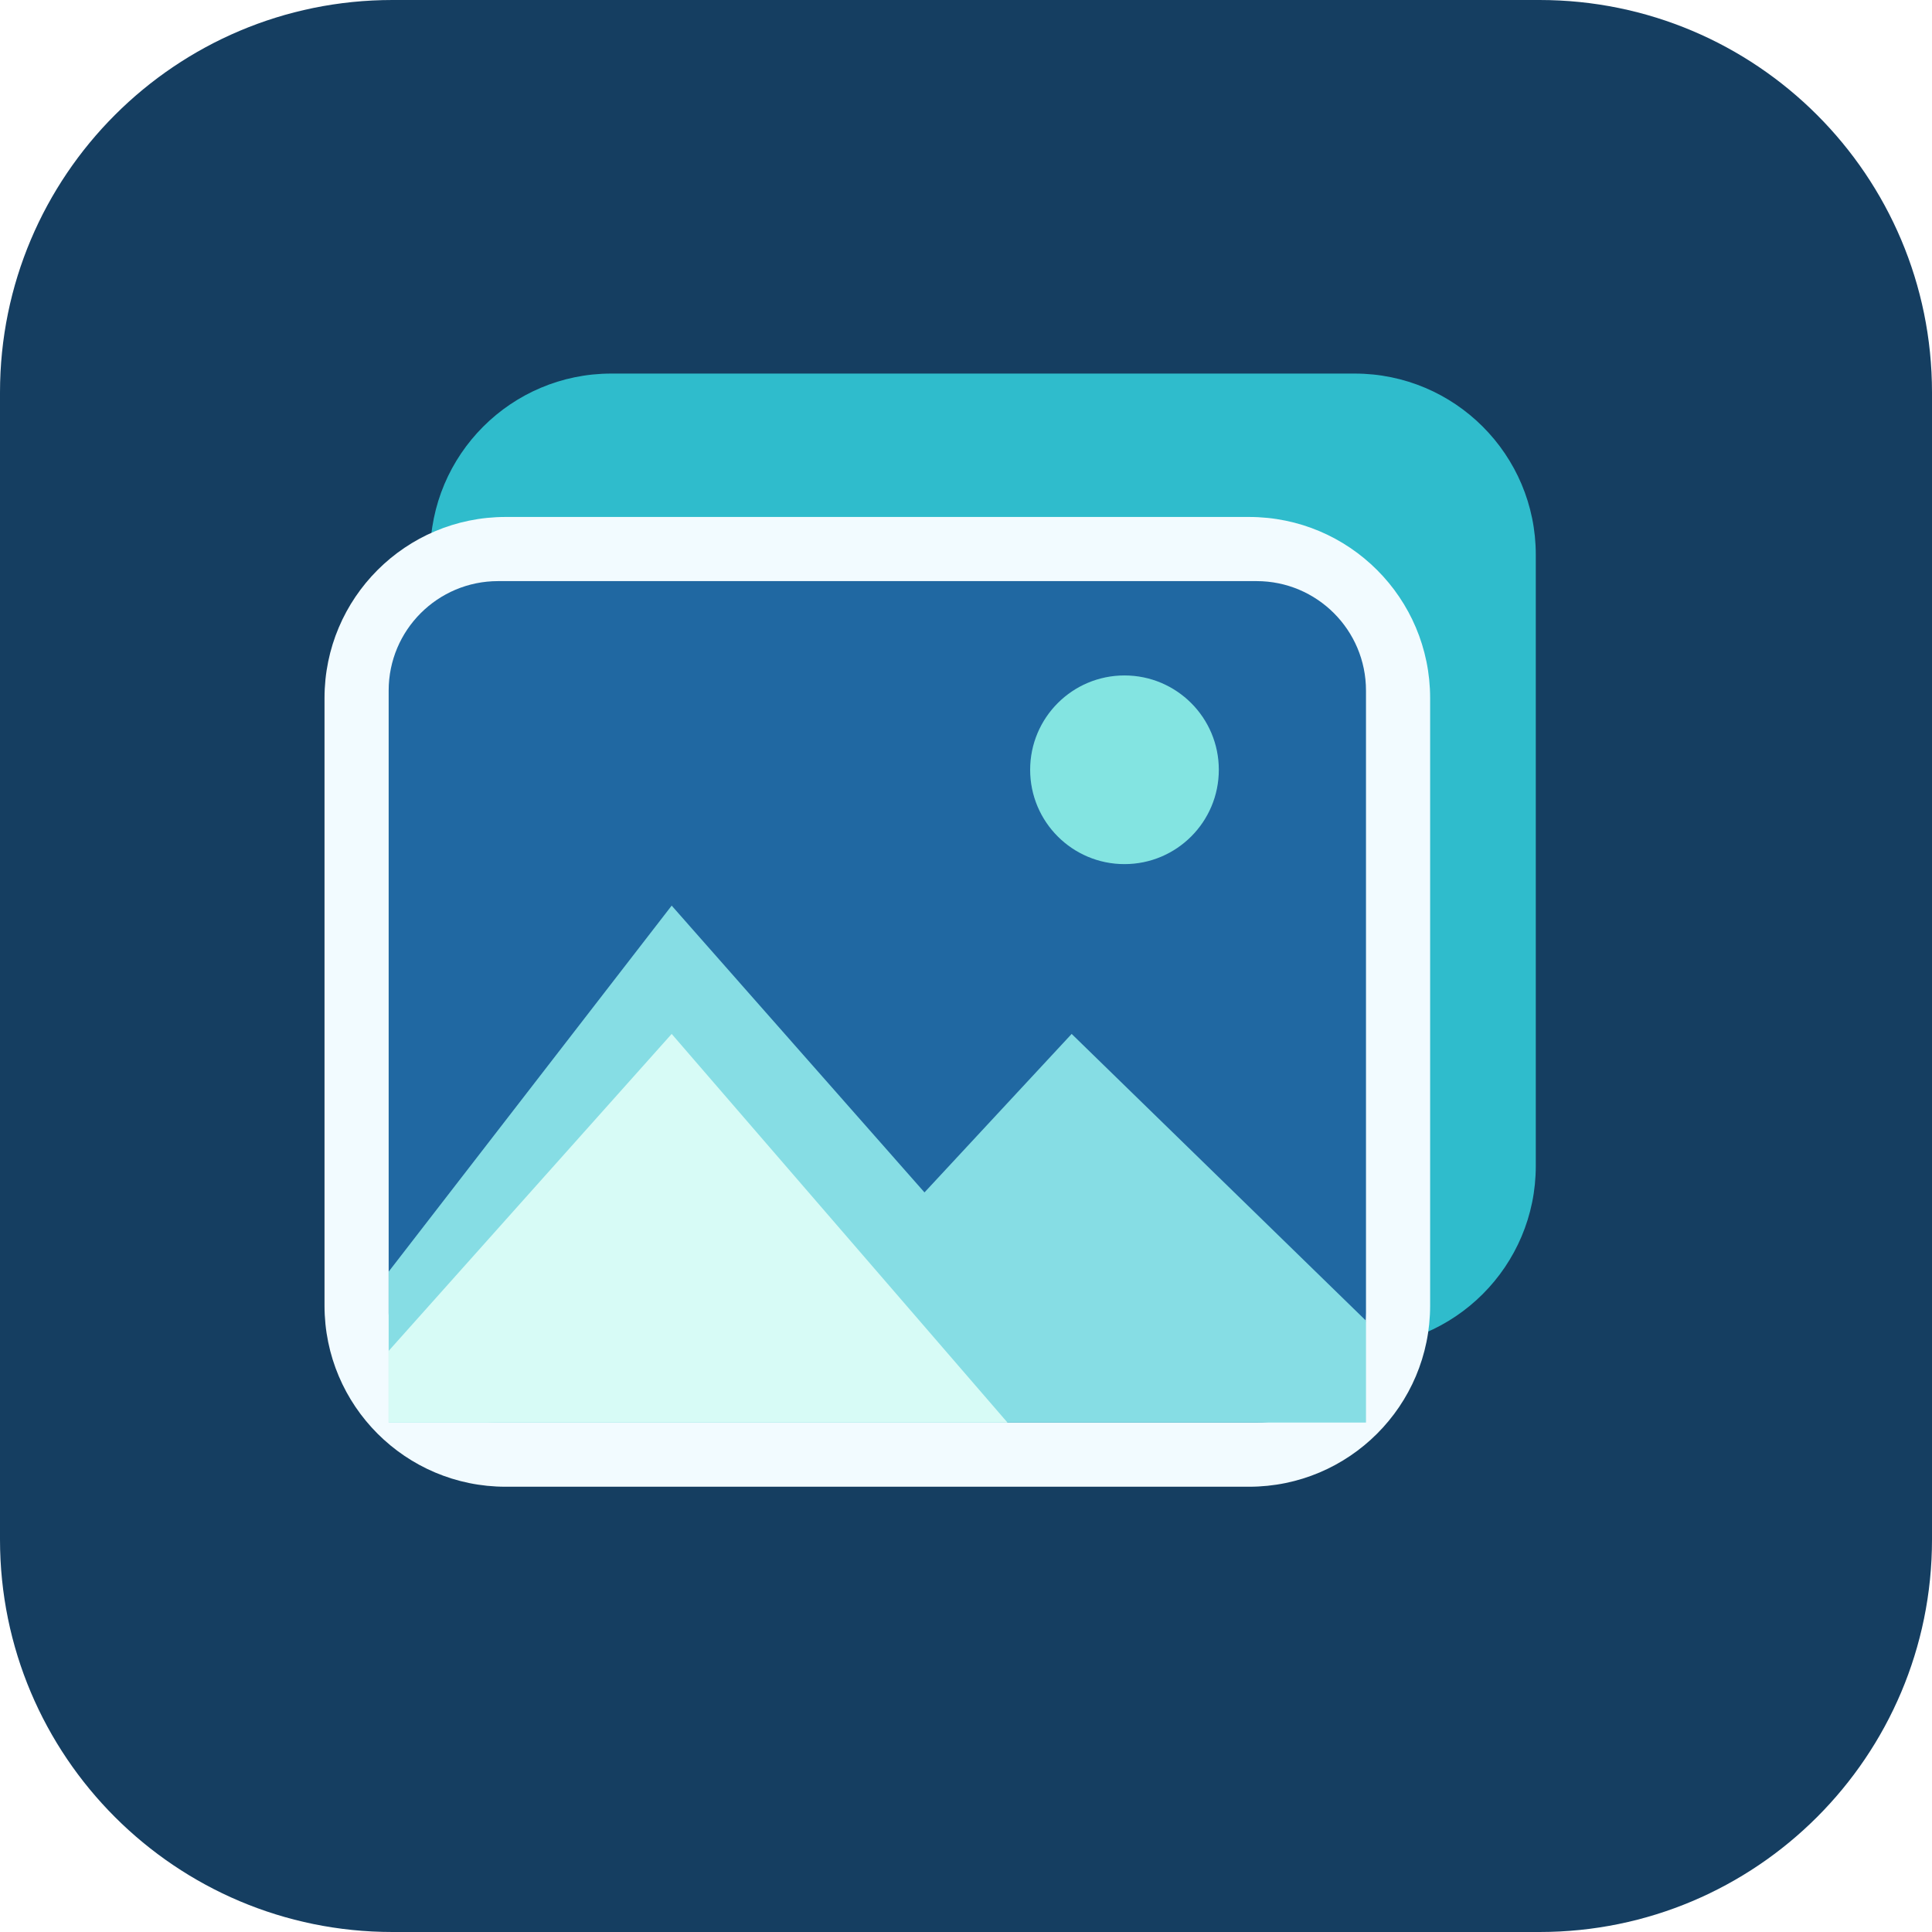
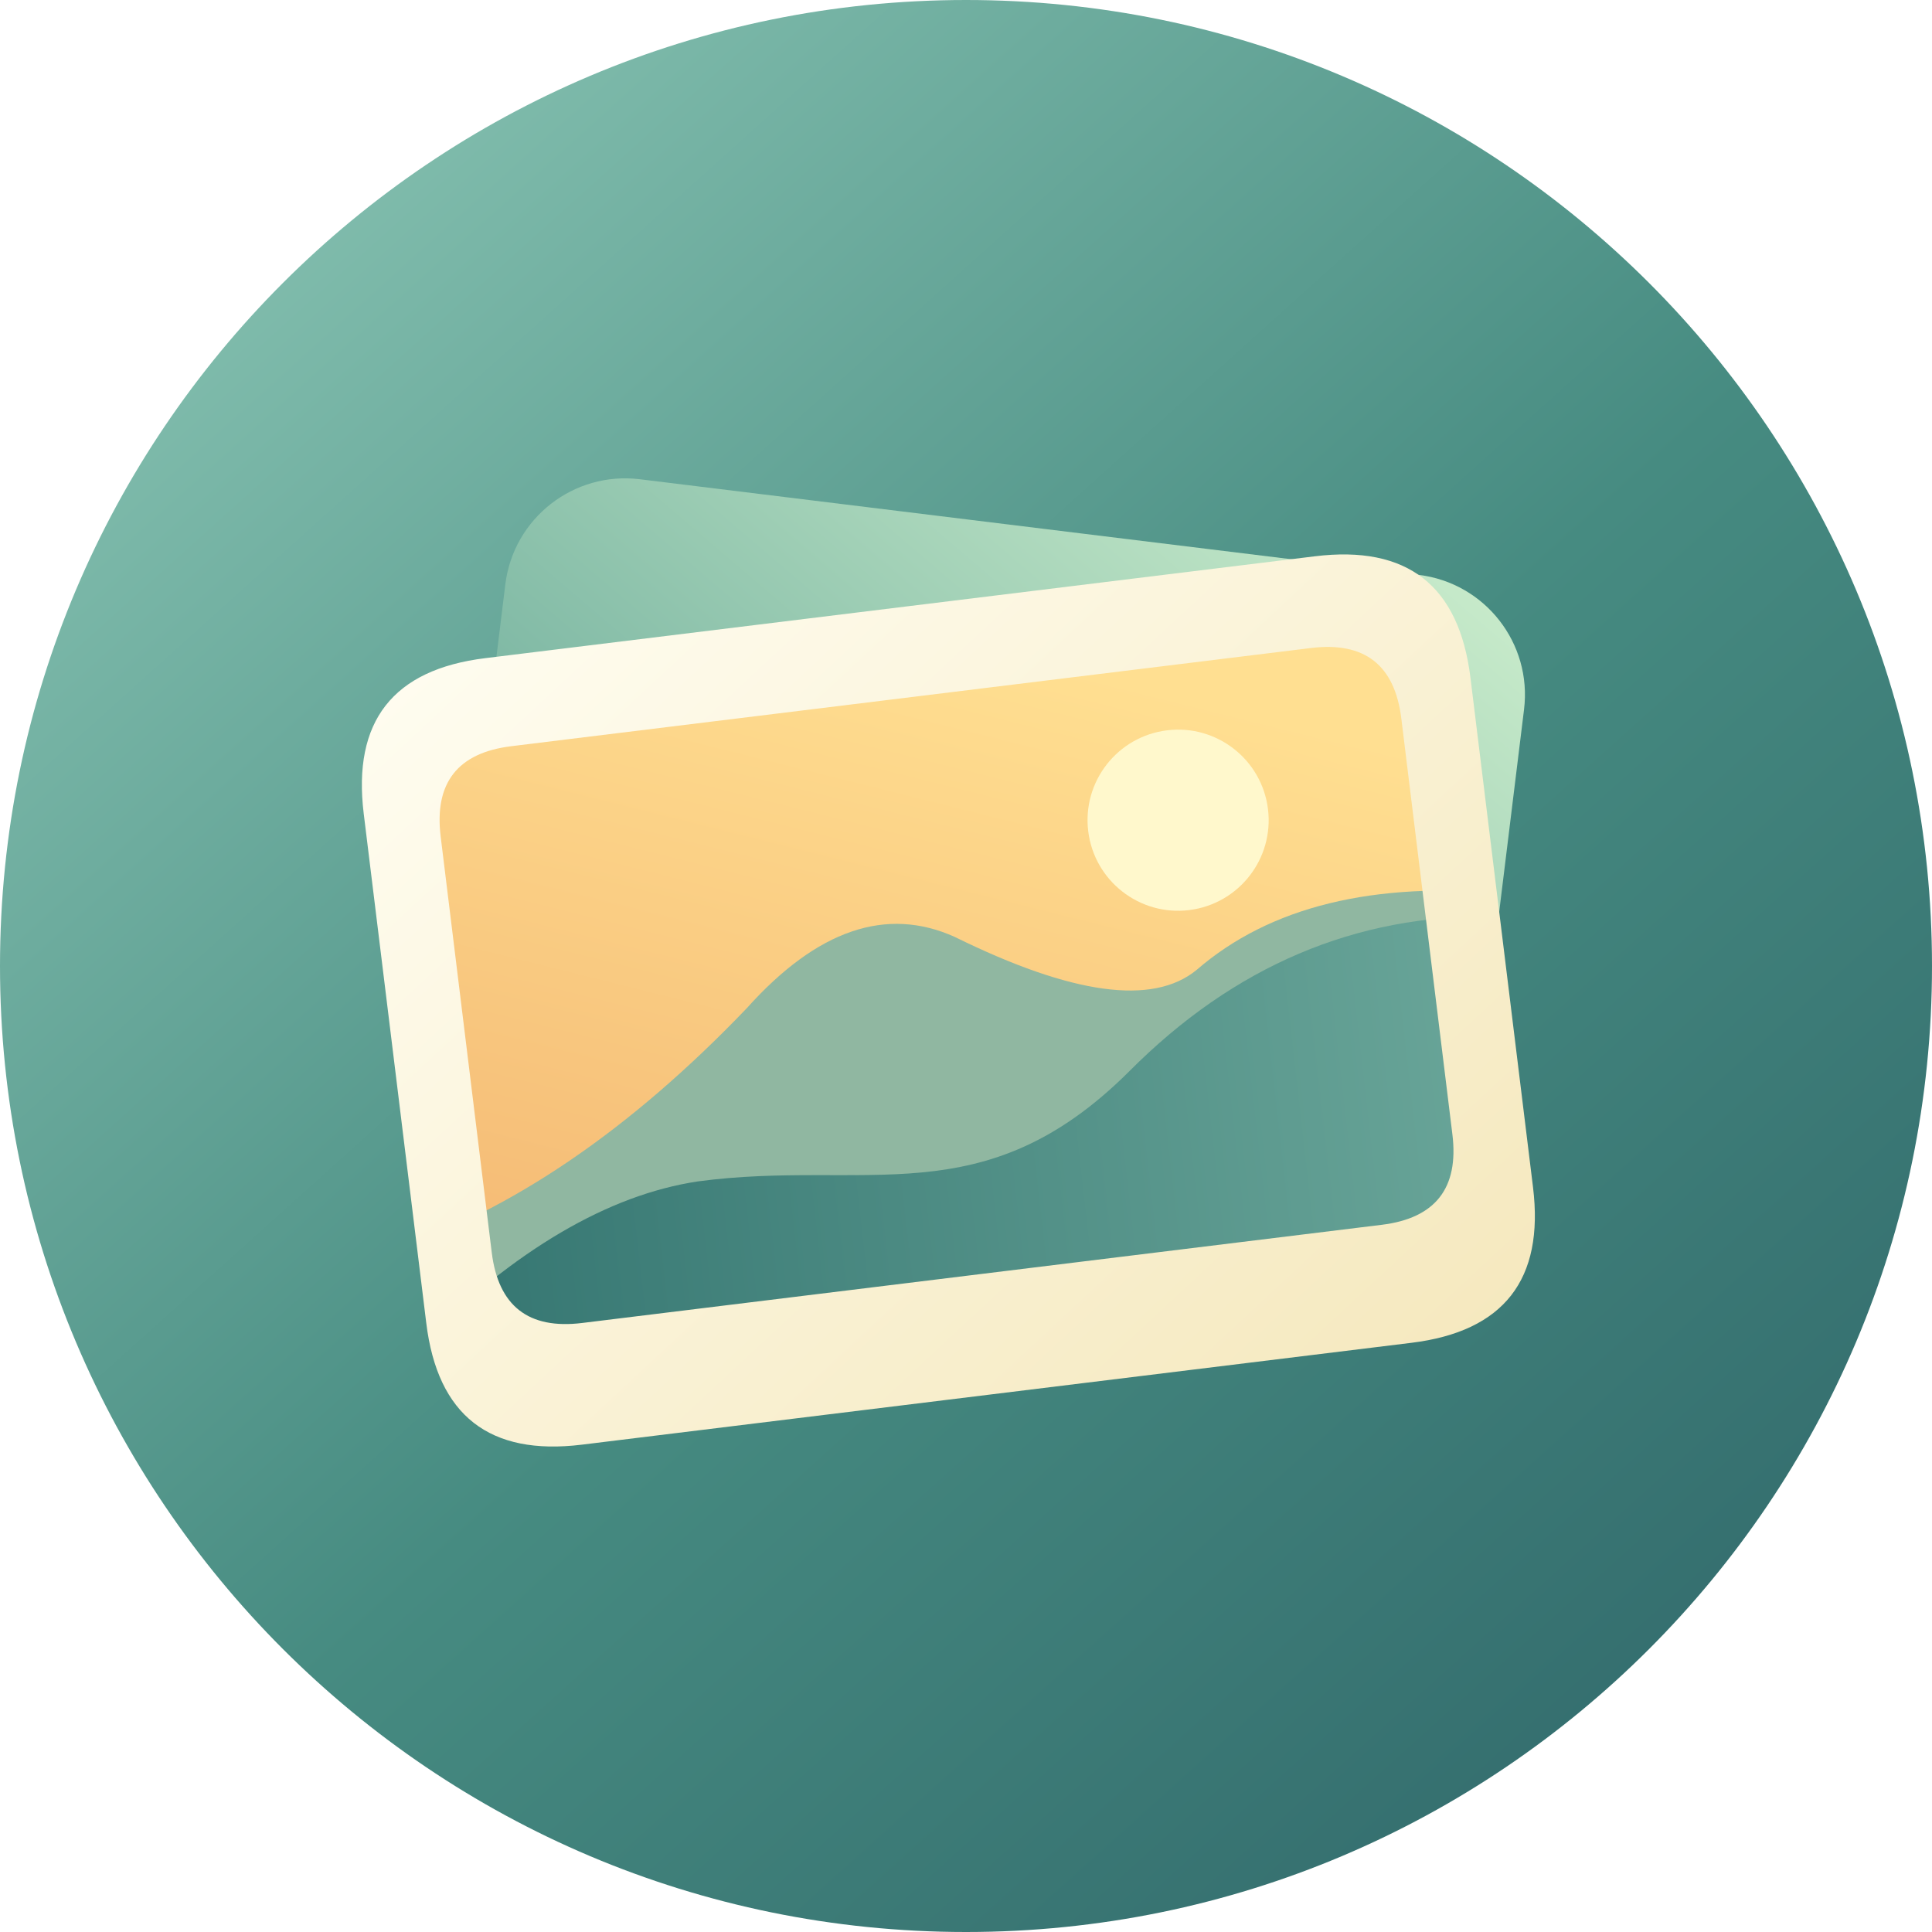
- <svg xmlns="http://www.w3.org/2000/svg" viewBox="0 0 512 512">
-   <rect width="512" height="512" rx="104" fill="#153e61" />
-   <rect x="114" y="99" width="293" height="258" rx="48" fill="#2fbccc" />
-   <rect x="86" y="137" width="293" height="257" rx="48" fill="#f2fbff" />
-   <rect x="103" y="154" width="259" height="223" rx="29" fill="#2068a2" />
-   <circle cx="298" cy="204" r="25" fill="#83e4e1" />
-   <path d="M103 337L178 240 245 316 284 274 362 350V377H103Z" fill="#86dde4" />
-   <path d="M103 358L178 274 267 377H103Z" fill="#d7fbf6" />
+ <svg xmlns="http://www.w3.org/2000/svg" width="1024" height="1024" viewBox="0 0 1024 1024">
+   <defs>
+     <linearGradient id="jade" x1="0" y1="0" x2=".9" y2="1" gradientUnits="objectBoundingBox">
+       <stop stop-color="#94cdbb" />
+       <stop offset=".56" stop-color="#468b81" />
+       <stop offset="1" stop-color="#30676a" />
+     </linearGradient>
+     <linearGradient id="lagoon" x1="0%" y1="100%" x2="100%" y2="0%">
+       <stop stop-color="#579d90" />
+       <stop offset="1" stop-color="#cbedcc" />
+     </linearGradient>
+     <linearGradient id="sky" x1="0%" y1="100%" x2="64%" y2="0%">
+       <stop stop-color="#f3b470" />
+       <stop offset="1" stop-color="#ffdf91" />
+     </linearGradient>
+     <linearGradient id="ridge">
+       <stop stop-color="#337470" />
+       <stop offset="1" stop-color="#6ba79a" />
+     </linearGradient>
+     <linearGradient id="paper" x1="0%" y1="0%" x2="100%" y2="100%">
+       <stop stop-color="#fffdf1" />
+       <stop offset="1" stop-color="#f5e8bd" />
+     </linearGradient>
+     <clipPath id="photo">
+       <rect x="225" y="357" width="550" height="339" rx="55" />
+     </clipPath>
+   </defs>
+   <g id="layer0">
+     <circle cx="512" cy="512" r="512" fill="url(#jade)" />
+   </g>
+   <g id="layer1">
+     <g transform="rotate(7 512 512)">
+       <rect x="245" y="277" width="544" height="359" rx="64" fill="url(#lagoon)" />
+     </g>
+     <g transform="rotate(-7 512 512)" clip-path="url(#photo)">
+       <rect x="225" y="357" width="550" height="339" fill="url(#sky)" />
+       <circle cx="633" cy="449" r="48" fill="#fff8cc" />
+       <path d="M190 625 Q290 605 394 520 Q457 465 508 496 Q595 553 633 529 Q697 486 802 509 L802 735H190Z" fill="#90b7a1" />
+     </g>
+   </g>
+   <g id="layer2">
+     <g transform="rotate(-7 512 512)">
+       <g clip-path="url(#photo)">
+         <path d="M200 676 Q285 610 357 608 C447 607 505 645 591 578 Q684 505 793 520 L800 730H200Z" fill="url(#ridge)" />
+       </g>
+       <path fill-rule="evenodd" fill="url(#paper)" d="M279 319H722Q796 319 796 393V665Q796 739 722 739H279Q205 739 205 665V393Q205 319 279 319Z M287 367Q244 367 244 410V632Q244 675 287 675H714Q757 675 757 632V410Q757 367 714 367Z" />
+     </g>
+   </g>
</svg>
